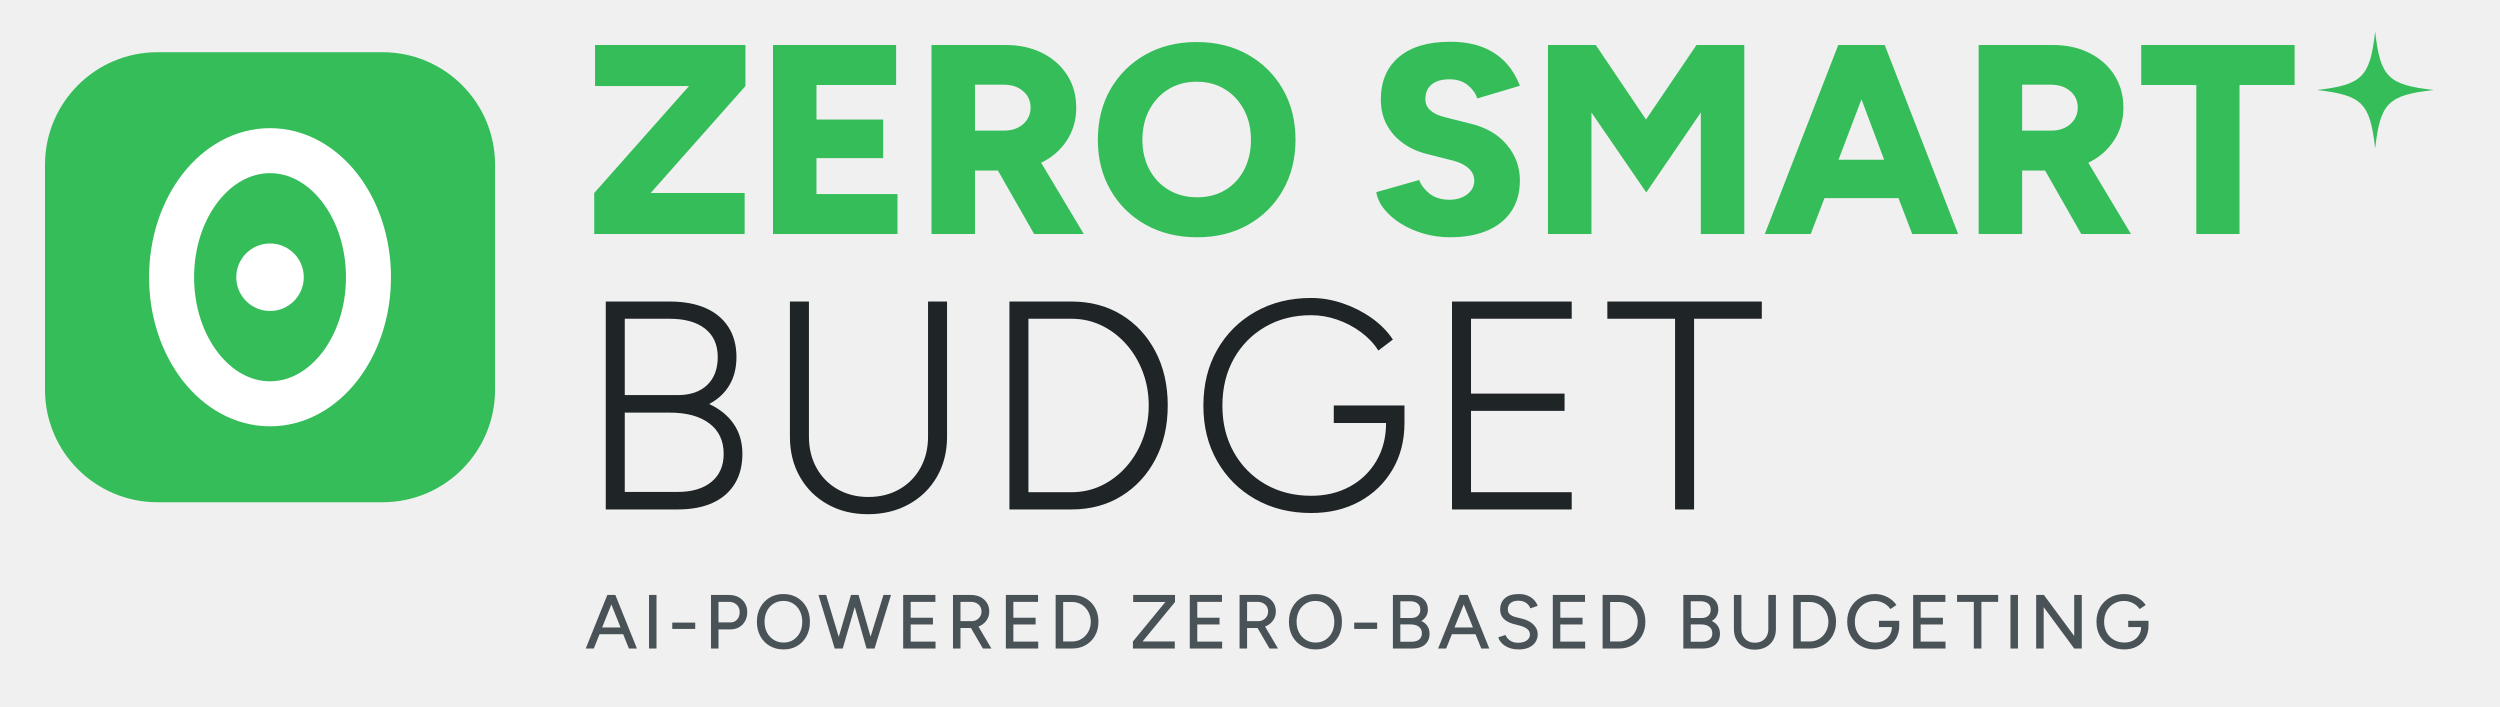
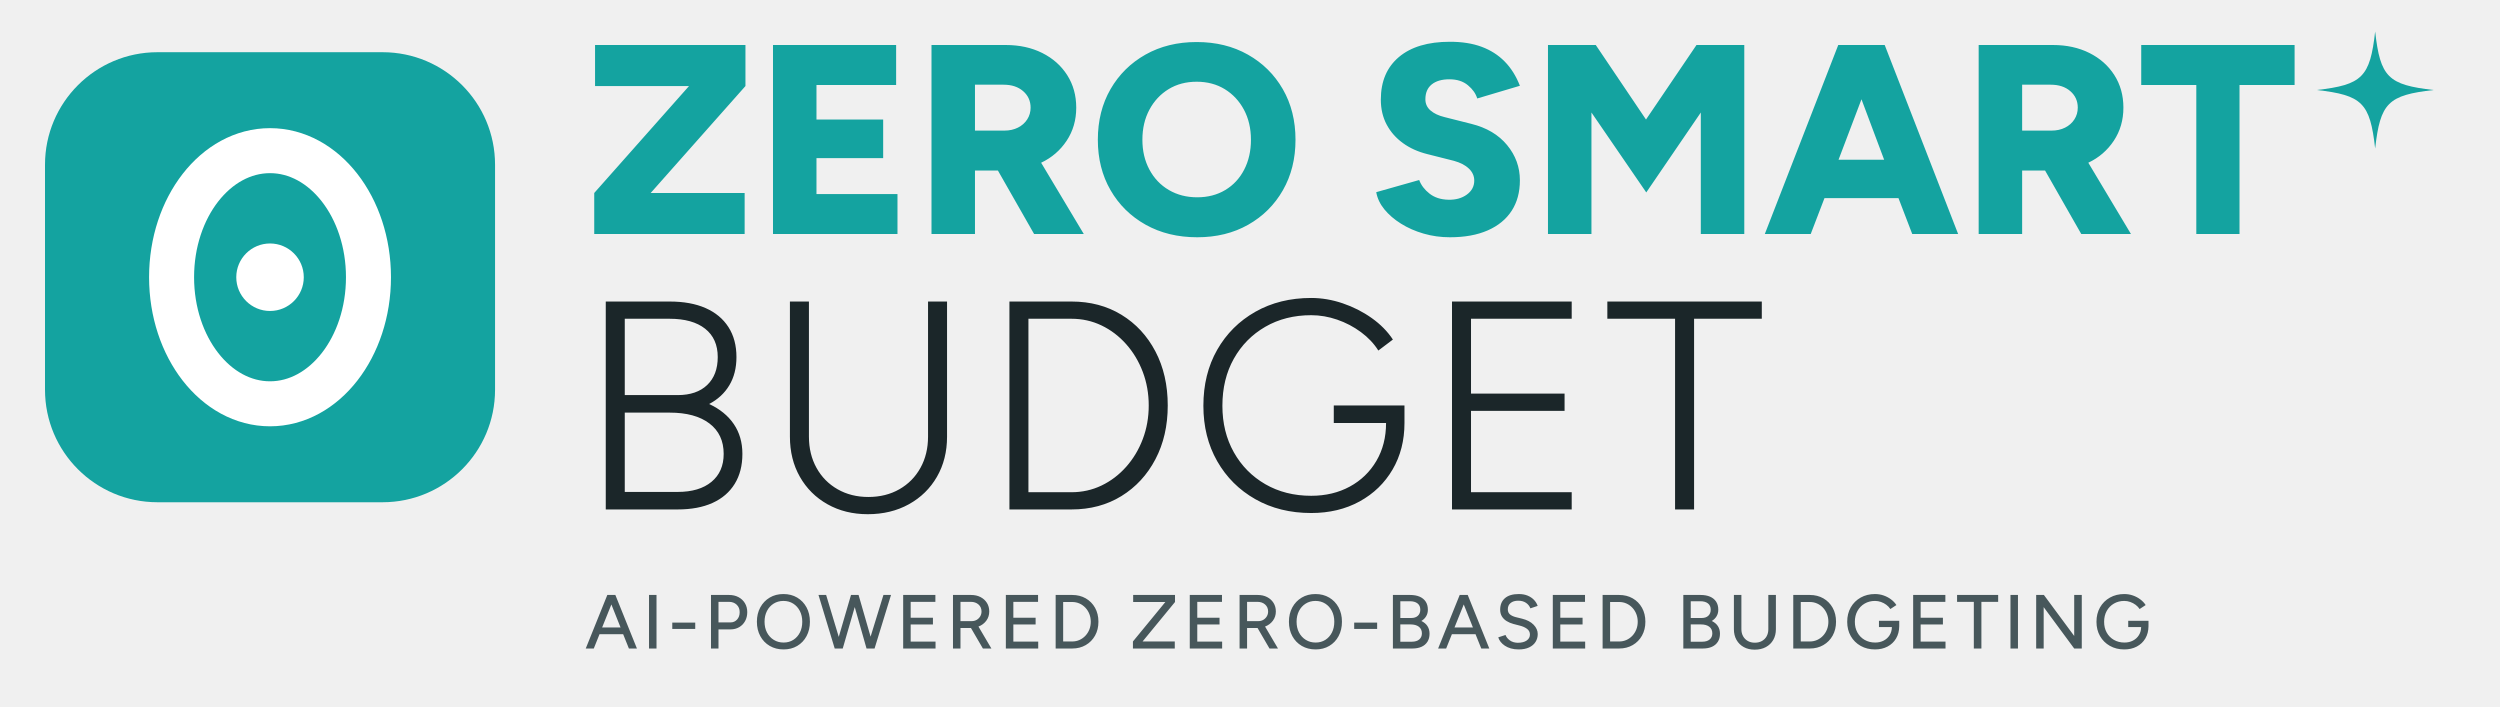
<svg xmlns="http://www.w3.org/2000/svg" viewBox="0 0 1111 314" width="1111" height="314" role="img" aria-label="Zero Smart Budget: AI-Powered Zero-Based Budgeting">
  <g transform="translate(20 23.2) scale(6.25)">
-     <rect width="32" height="32" rx="8" fill="#35bd59" />
+     <rect width="32" height="32" rx="8" fill="#14a3a0" />
    <ellipse cx="16" cy="16" rx="7" ry="9" fill="none" stroke="#fff" stroke-width="3.2" />
    <circle cx="16" cy="16" r="2.4" fill="#fff" />
  </g>
-   <path fill="#35bd59" d="M264.08 104.0V85.76L306.2 38.24H264.44V20.0H331.28V38.24L289.16 85.76H330.92V104.0Z M343.52 104.0V20.0H398.24V37.76H362.84V53.12H392.48V70.28H362.84V86.24H398.84V104.0Z M413.96 104.0V20.0H446.96Q456.08 20.0 463.16 23.54Q470.24 27.08 474.26 33.38Q478.28 39.68 478.28 47.84Q478.28 56.12 474.02 62.54Q469.76 68.96 462.68 72.32L481.64 104.0H459.56L443.48 75.8H433.28V104.0ZM433.28 58.04H446.36Q449.72 58.04 452.36 56.72Q455.0 55.4 456.5 53.06Q458.0 50.72 458.0 47.84Q458.0 43.4 454.7 40.52Q451.4 37.64 446.0 37.64H433.28Z M532.04 105.44Q519.08 105.44 509.12 99.86Q499.16 94.28 493.52 84.5Q487.88 74.72 487.88 62.12Q487.88 49.4 493.52 39.62Q499.16 29.84 509.06 24.26Q518.96 18.68 531.8 18.68Q544.64 18.68 554.54 24.26Q564.44 29.84 570.08 39.62Q575.72 49.4 575.72 62.12Q575.72 74.72 570.14 84.5Q564.56 94.28 554.72 99.86Q544.88 105.44 532.04 105.44ZM532.04 87.68Q539.12 87.68 544.52 84.44Q549.92 81.2 552.92 75.38Q555.92 69.56 555.92 62.12Q555.92 54.56 552.8 48.74Q549.68 42.92 544.28 39.62Q538.88 36.32 531.8 36.32Q524.72 36.32 519.32 39.62Q513.92 42.92 510.8 48.74Q507.68 54.56 507.68 62.12Q507.68 69.56 510.8 75.38Q513.92 81.2 519.44 84.44Q524.96 87.68 532.04 87.68Z  M644.36 105.44Q638.24 105.44 632.66 103.82Q627.08 102.2 622.58 99.38Q618.08 96.56 615.2 93.02Q612.32 89.48 611.6 85.4L630.68 80.0Q632 83.48 635.3 86.06Q638.6 88.64 643.64 88.76Q648.56 88.88 651.86 86.48Q655.16 84.08 655.16 80.24Q655.16 77.24 652.82 74.96Q650.48 72.68 646.16 71.48L634.28 68.48Q628.04 66.92 623.42 63.56Q618.8 60.2 616.22 55.34Q613.64 50.48 613.64 44.24Q613.64 32.12 621.68 25.34Q629.72 18.56 644.36 18.56Q652.4 18.56 658.4 20.78Q664.4 23.0 668.66 27.32Q672.92 31.64 675.44 38.12L656.48 43.76Q655.52 40.52 652.34 37.88Q649.16 35.24 644.12 35.24Q639.08 35.24 636.26 37.52Q633.44 39.8 633.44 44.12Q633.44 47.12 635.72 49.1Q638 51.08 641.96 52.04L653.84 55.04Q664.04 57.56 669.74 64.46Q675.44 71.36 675.44 80.12Q675.44 88.04 671.78 93.68Q668.12 99.32 661.16 102.38Q654.2 105.44 644.36 105.44Z M687.92 104.0V20.0H709.16L731.48 53.12L753.92 20.0H775.16V104.0H755.84V50.0L731.6 85.52L707.24 50.0V104.0Z M784.28 104.0 816.92 20.0H837.56L870.2 104.0H849.8L843.68 88.04H810.8L804.68 104.0ZM817.04 71.0H837.32L827.24 44.12Z M879.32 104.0V20.0H912.32Q921.44 20.0 928.52 23.54Q935.6 27.08 939.62 33.38Q943.64 39.68 943.64 47.84Q943.64 56.12 939.38 62.54Q935.12 68.96 928.04 72.32L947 104.0H924.92L908.84 75.8H898.64V104.0ZM898.64 58.04H911.72Q915.08 58.04 917.72 56.72Q920.36 55.4 921.86 53.06Q923.36 50.72 923.36 47.84Q923.36 43.4 920.06 40.52Q916.76 37.64 911.36 37.64H898.64Z M976.04 104.0V37.76H951.56V20.0H1019.72V37.76H995.24V104.0Z" />
-   <path fill="#35bd59" d="M1055.52,14 C1057.808,34.28 1061.24,37.712 1081.52,40 C1061.24,42.288 1057.808,45.72 1055.52,66 C1053.232,45.72 1049.8,42.288 1029.52,40 C1049.8,37.712 1053.232,34.28 1055.52,14 Z" />
-   <path fill="#1f2426" d="M269.2 226.4V134.0H297.58Q306.952 134.0 313.552 136.904Q320.152 139.808 323.716 145.352Q327.28 150.896 327.28 158.684Q327.28 165.944 324.112 171.224Q320.944 176.504 315.136 179.54Q322.264 182.84 326.092 188.45Q329.92 194.06 329.92 201.716Q329.92 209.504 326.488 215.048Q323.056 220.592 316.654 223.496Q310.252 226.4 301.144 226.4ZM277.648 218.612H301.144Q310.78 218.612 316.192 214.124Q321.604 209.636 321.604 201.716Q321.604 193.004 315.268 188.186Q308.932 183.368 297.58 183.368H277.648ZM277.648 175.58H301.144Q309.592 175.58 314.278 171.092Q318.964 166.604 318.964 158.684Q318.964 150.5 313.354 146.078Q307.744 141.656 297.58 141.656H277.648Z M385.624 228.512Q375.592 228.512 367.738 224.09Q359.884 219.668 355.462 211.88Q351.04 204.092 351.04 194.06V134.0H359.488V194.06Q359.488 201.848 362.854 207.92Q366.22 213.992 372.226 217.424Q378.232 220.856 385.888 220.856Q393.676 220.856 399.682 217.424Q405.688 213.992 409.054 207.92Q412.42 201.848 412.42 194.06V134.0H420.868V194.06Q420.868 204.092 416.38 211.88Q411.892 219.668 403.906 224.09Q395.92 228.512 385.624 228.512Z M448.588 226.4V134.0H476.176Q488.716 134.0 498.352 139.874Q507.988 145.748 513.466 156.176Q518.944 166.604 518.944 180.2Q518.944 193.664 513.466 204.092Q507.988 214.52 498.352 220.46Q488.716 226.4 476.176 226.4ZM457.036 218.744H476.176Q483.304 218.744 489.508 215.774Q495.712 212.804 500.464 207.458Q505.216 202.112 507.856 195.116Q510.496 188.12 510.496 180.2Q510.496 172.28 507.856 165.284Q505.216 158.288 500.464 152.942Q495.712 147.596 489.508 144.626Q483.304 141.656 476.176 141.656H457.036Z M582.7 227.984Q568.708 227.984 557.884 221.846Q547.06 215.708 540.922 204.95Q534.784 194.192 534.784 180.332Q534.784 166.208 540.922 155.45Q547.06 144.692 557.884 138.554Q568.708 132.416 582.7 132.416Q589.696 132.416 596.692 134.792Q603.688 137.168 609.562 141.326Q615.436 145.484 619 150.896L612.532 155.78Q609.628 151.16 604.81 147.596Q599.992 144.032 594.25 142.052Q588.508 140.072 582.7 140.072Q571.216 140.072 562.306 145.22Q553.396 150.368 548.314 159.41Q543.232 168.452 543.232 180.332Q543.232 191.948 548.314 200.99Q553.396 210.032 562.306 215.18Q571.216 220.328 582.7 220.328Q592.336 220.328 599.86 216.236Q607.384 212.144 611.674 204.818Q615.964 197.492 615.964 187.988H592.732V180.2H624.148V187.988Q624.148 199.604 618.868 208.646Q613.588 217.688 604.216 222.836Q594.844 227.984 582.7 227.984Z M645.268 226.4V134.0H698.464V141.656H653.716V174.92H695.296V182.576H653.716V218.744H698.464V226.4Z M744.4 226.4V141.656H714.304V134.0H782.944V141.656H752.848V226.4Z" />
-   <path fill="#495257" d="M260.306 288.2 269.894 264.4H273.464L283.052 288.2H279.482L276.932 281.842H266.426L263.876 288.2ZM267.582 278.85H275.776L271.696 268.616Z M288.424 288.2V264.4H291.756V288.2Z M298.76 279.496V276.674H308.96V279.496Z M315.964 288.2V264.4H323.988Q326.368 264.4 328.187 265.369Q330.006 266.338 331.043 268.055Q332.08 269.772 332.08 272.05Q332.08 274.26 331.128 275.994Q330.176 277.728 328.493 278.714Q326.81 279.7 324.634 279.7H319.296V288.2ZM319.296 276.606H324.6Q326.402 276.606 327.558 275.331Q328.714 274.056 328.714 272.05Q328.714 269.976 327.371 268.718Q326.028 267.46 323.954 267.46H319.296Z M348.23 288.608Q344.762 288.608 342.076 287.044Q339.39 285.48 337.877 282.692Q336.364 279.904 336.364 276.3Q336.364 272.696 337.877 269.925Q339.39 267.154 342.042 265.573Q344.694 263.992 348.162 263.992Q351.63 263.992 354.282 265.573Q356.934 267.154 358.43 269.925Q359.926 272.696 359.926 276.3Q359.926 279.904 358.43 282.692Q356.934 285.48 354.299 287.044Q351.664 288.608 348.23 288.608ZM348.23 285.548Q350.678 285.548 352.548 284.358Q354.418 283.168 355.472 281.094Q356.526 279.02 356.526 276.3Q356.526 273.614 355.455 271.523Q354.384 269.432 352.497 268.242Q350.61 267.052 348.162 267.052Q345.714 267.052 343.81 268.242Q341.906 269.432 340.835 271.523Q339.764 273.614 339.764 276.3Q339.764 279.02 340.852 281.094Q341.94 283.168 343.861 284.358Q345.782 285.548 348.23 285.548Z M370.942 288.2 363.734 264.4H367.134L372.744 283.032L378.184 264.4H381.55L386.888 282.93L392.6 264.4H395.966L388.656 288.2H385.086L379.85 269.772L374.512 288.2Z M401.372 288.2V264.4H415.686V267.46H404.704V274.532H414.598V277.524H404.704V285.14H415.754V288.2Z M423.506 288.2V264.4H431.53Q433.91 264.4 435.729 265.335Q437.548 266.27 438.585 267.919Q439.622 269.568 439.622 271.744Q439.622 274.09 438.296 275.858Q436.97 277.626 434.828 278.442L440.574 288.2H436.8L431.496 279.088H426.838V288.2ZM426.838 276.028H431.836Q433.06 276.028 434.029 275.467Q434.998 274.906 435.593 273.937Q436.188 272.968 436.188 271.744Q436.188 269.84 434.862 268.65Q433.536 267.46 431.428 267.46H426.838Z M447 288.2V264.4H461.314V267.46H450.332V274.532H460.226V277.524H450.332V285.14H461.382V288.2Z M469.134 288.2V264.4H476.478Q479.878 264.4 482.513 265.913Q485.148 267.426 486.644 270.112Q488.14 272.798 488.14 276.3Q488.14 279.768 486.644 282.454Q485.148 285.14 482.513 286.67Q479.878 288.2 476.478 288.2ZM472.466 285.072H476.478Q478.212 285.072 479.708 284.409Q481.204 283.746 482.343 282.539Q483.482 281.332 484.111 279.734Q484.74 278.136 484.74 276.3Q484.74 274.464 484.111 272.866Q483.482 271.268 482.343 270.061Q481.204 268.854 479.708 268.191Q478.212 267.528 476.478 267.528H472.466Z  M503.474 288.2V285.072L517.89 267.528H503.576V264.4H522.174V267.528L507.758 285.072H522.072V288.2Z M528.736 288.2V264.4H543.05V267.46H532.068V274.532H541.962V277.524H532.068V285.14H543.118V288.2Z M550.87 288.2V264.4H558.894Q561.274 264.4 563.093 265.335Q564.912 266.27 565.949 267.919Q566.986 269.568 566.986 271.744Q566.986 274.09 565.66 275.858Q564.334 277.626 562.192 278.442L567.938 288.2H564.164L558.86 279.088H554.202V288.2ZM554.202 276.028H559.2Q560.424 276.028 561.393 275.467Q562.362 274.906 562.957 273.937Q563.552 272.968 563.552 271.744Q563.552 269.84 562.226 268.65Q560.9 267.46 558.792 267.46H554.202Z M584.666 288.608Q581.198 288.608 578.512 287.044Q575.826 285.48 574.313 282.692Q572.8 279.904 572.8 276.3Q572.8 272.696 574.313 269.925Q575.826 267.154 578.478 265.573Q581.13 263.992 584.598 263.992Q588.066 263.992 590.718 265.573Q593.37 267.154 594.866 269.925Q596.362 272.696 596.362 276.3Q596.362 279.904 594.866 282.692Q593.37 285.48 590.735 287.044Q588.1 288.608 584.666 288.608ZM584.666 285.548Q587.114 285.548 588.984 284.358Q590.854 283.168 591.908 281.094Q592.962 279.02 592.962 276.3Q592.962 273.614 591.891 271.523Q590.82 269.432 588.933 268.242Q587.046 267.052 584.598 267.052Q582.15 267.052 580.246 268.242Q578.342 269.432 577.271 271.523Q576.2 273.614 576.2 276.3Q576.2 279.02 577.288 281.094Q578.376 283.168 580.297 284.358Q582.218 285.548 584.666 285.548Z M601.802 279.496V276.674H612.002V279.496Z M619.006 288.2V264.4H626.656Q629.104 264.4 630.855 265.148Q632.606 265.896 633.575 267.358Q634.544 268.82 634.544 270.962Q634.544 272.594 633.779 273.869Q633.014 275.144 631.654 275.96Q633.422 276.81 634.357 278.238Q635.292 279.666 635.292 281.638Q635.292 283.712 634.357 285.191Q633.422 286.67 631.722 287.435Q630.022 288.2 627.642 288.2ZM622.304 285.174H627.438Q629.546 285.174 630.719 284.171Q631.892 283.168 631.892 281.468Q631.892 279.564 630.549 278.527Q629.206 277.49 626.792 277.49H622.304ZM622.304 274.634H627.2Q629.036 274.634 630.107 273.648Q631.178 272.662 631.178 270.928Q631.178 269.126 629.954 268.157Q628.73 267.188 626.52 267.188H622.304Z M639.1 288.2 648.688 264.4H652.258L661.846 288.2H658.276L655.726 281.842H645.22L642.67 288.2ZM646.376 278.85H654.57L650.49 268.616Z M674.902 288.608Q672.998 288.608 671.451 288.166Q669.904 287.724 668.765 286.959Q667.626 286.194 666.878 285.242Q666.13 284.29 665.824 283.236L669.054 282.182Q669.564 283.576 670.992 284.596Q672.42 285.616 674.494 285.65Q677.01 285.65 678.455 284.647Q679.9 283.644 679.9 281.978Q679.9 280.448 678.642 279.479Q677.384 278.51 675.31 278.0L672.556 277.286Q670.924 276.844 669.581 276.028Q668.238 275.212 667.456 273.954Q666.674 272.696 666.674 270.928Q666.674 267.664 668.799 265.828Q670.924 263.992 674.936 263.992Q677.248 263.992 678.948 264.723Q680.648 265.454 681.753 266.644Q682.858 267.834 683.334 269.262L680.104 270.35Q679.526 268.82 678.132 267.885Q676.738 266.95 674.698 266.95Q672.556 266.95 671.315 267.97Q670.074 268.99 670.074 270.758Q670.074 272.254 671.043 273.053Q672.012 273.852 673.644 274.26L676.398 274.94Q679.73 275.756 681.549 277.643Q683.368 279.53 683.368 281.774Q683.368 283.712 682.399 285.259Q681.43 286.806 679.543 287.707Q677.656 288.608 674.902 288.608Z M690.066 288.2V264.4H704.38V267.46H693.398V274.532H703.292V277.524H693.398V285.14H704.448V288.2Z M712.2 288.2V264.4H719.544Q722.944 264.4 725.579 265.913Q728.214 267.426 729.71 270.112Q731.206 272.798 731.206 276.3Q731.206 279.768 729.71 282.454Q728.214 285.14 725.579 286.67Q722.944 288.2 719.544 288.2ZM715.532 285.072H719.544Q721.278 285.072 722.774 284.409Q724.27 283.746 725.409 282.539Q726.548 281.332 727.177 279.734Q727.806 278.136 727.806 276.3Q727.806 274.464 727.177 272.866Q726.548 271.268 725.409 270.061Q724.27 268.854 722.774 268.191Q721.278 267.528 719.544 267.528H715.532Z  M748.07 288.2V264.4H755.72Q758.168 264.4 759.919 265.148Q761.67 265.896 762.639 267.358Q763.608 268.82 763.608 270.962Q763.608 272.594 762.843 273.869Q762.078 275.144 760.718 275.96Q762.486 276.81 763.421 278.238Q764.356 279.666 764.356 281.638Q764.356 283.712 763.421 285.191Q762.486 286.67 760.786 287.435Q759.086 288.2 756.706 288.2ZM751.368 285.174H756.502Q758.61 285.174 759.783 284.171Q760.956 283.168 760.956 281.468Q760.956 279.564 759.613 278.527Q758.27 277.49 755.856 277.49H751.368ZM751.368 274.634H756.264Q758.1 274.634 759.171 273.648Q760.242 272.662 760.242 270.928Q760.242 269.126 759.018 268.157Q757.794 267.188 755.584 267.188H751.368Z M779.792 288.71Q777.038 288.71 774.947 287.571Q772.856 286.432 771.7 284.375Q770.544 282.318 770.544 279.632V264.4H773.876V279.632Q773.876 281.4 774.641 282.76Q775.406 284.12 776.749 284.868Q778.092 285.616 779.86 285.616Q781.628 285.616 782.988 284.868Q784.348 284.12 785.096 282.76Q785.844 281.4 785.844 279.632V264.4H789.21V279.632Q789.21 282.318 788.037 284.375Q786.864 286.432 784.739 287.571Q782.614 288.71 779.792 288.71Z M796.928 288.2V264.4H804.272Q807.672 264.4 810.307 265.913Q812.942 267.426 814.438 270.112Q815.934 272.798 815.934 276.3Q815.934 279.768 814.438 282.454Q812.942 285.14 810.307 286.67Q807.672 288.2 804.272 288.2ZM800.26 285.072H804.272Q806.006 285.072 807.502 284.409Q808.998 283.746 810.137 282.539Q811.276 281.332 811.905 279.734Q812.534 278.136 812.534 276.3Q812.534 274.464 811.905 272.866Q811.276 271.268 810.137 270.061Q808.998 268.854 807.502 268.191Q806.006 267.528 804.272 267.528H800.26Z M833.274 288.608Q829.67 288.608 826.865 287.027Q824.06 285.446 822.479 282.675Q820.898 279.904 820.898 276.334Q820.898 272.696 822.479 269.925Q824.06 267.154 826.865 265.573Q829.67 263.992 833.274 263.992Q835.246 263.992 837.065 264.621Q838.884 265.25 840.363 266.355Q841.842 267.46 842.76 268.888L840.074 270.656Q839.394 269.602 838.306 268.786Q837.218 267.97 835.909 267.511Q834.6 267.052 833.274 267.052Q830.656 267.052 828.633 268.242Q826.61 269.432 825.454 271.506Q824.298 273.58 824.298 276.334Q824.298 279.02 825.437 281.094Q826.576 283.168 828.633 284.358Q830.69 285.548 833.342 285.548Q835.45 285.548 837.116 284.681Q838.782 283.814 839.751 282.267Q840.72 280.72 840.754 278.68H835.008V275.892H844.018V278.34Q843.984 281.434 842.607 283.746Q841.23 286.058 838.816 287.333Q836.402 288.608 833.274 288.608Z M850.206 288.2V264.4H864.52V267.46H853.538V274.532H863.432V277.524H853.538V285.14H864.588V288.2Z M877.168 288.2V267.46H869.722V264.4H887.98V267.46H880.534V288.2Z M893.454 288.2V264.4H896.786V288.2Z M904.878 288.2V264.4H908.312L921.776 282.624V264.4H925.142V288.2H921.776L908.21 269.806V288.2Z M944.046 288.608Q940.442 288.608 937.637 287.027Q934.832 285.446 933.251 282.675Q931.67 279.904 931.67 276.334Q931.67 272.696 933.251 269.925Q934.832 267.154 937.637 265.573Q940.442 263.992 944.046 263.992Q946.018 263.992 947.837 264.621Q949.656 265.25 951.135 266.355Q952.614 267.46 953.532 268.888L950.846 270.656Q950.166 269.602 949.078 268.786Q947.99 267.97 946.681 267.511Q945.372 267.052 944.046 267.052Q941.428 267.052 939.405 268.242Q937.382 269.432 936.226 271.506Q935.07 273.58 935.07 276.334Q935.07 279.02 936.209 281.094Q937.348 283.168 939.405 284.358Q941.462 285.548 944.114 285.548Q946.222 285.548 947.888 284.681Q949.554 283.814 950.523 282.267Q951.492 280.72 951.526 278.68H945.78V275.892H954.79V278.34Q954.756 281.434 953.379 283.746Q952.002 286.058 949.588 287.333Q947.174 288.608 944.046 288.608Z" />
+   <path fill="#14a3a0" d="M264.08 104.0V85.76L306.2 38.24H264.44V20.0H331.28V38.24L289.16 85.76H330.92V104.0Z M343.52 104.0V20.0H398.24V37.76H362.84V53.12H392.48V70.28H362.84V86.24H398.84V104.0Z M413.96 104.0V20.0H446.96Q456.08 20.0 463.16 23.54Q470.24 27.08 474.26 33.38Q478.28 39.68 478.28 47.84Q478.28 56.12 474.02 62.54Q469.76 68.96 462.68 72.32L481.64 104.0H459.56L443.48 75.8H433.28V104.0ZM433.28 58.04H446.36Q449.72 58.04 452.36 56.72Q455.0 55.4 456.5 53.06Q458.0 50.72 458.0 47.84Q458.0 43.4 454.7 40.52Q451.4 37.64 446.0 37.64H433.28Z M532.04 105.44Q519.08 105.44 509.12 99.86Q499.16 94.28 493.52 84.5Q487.88 74.72 487.88 62.12Q487.88 49.4 493.52 39.62Q499.16 29.84 509.06 24.26Q518.96 18.68 531.8 18.68Q544.64 18.68 554.54 24.26Q564.44 29.84 570.08 39.62Q575.72 49.4 575.72 62.12Q575.72 74.72 570.14 84.5Q564.56 94.28 554.72 99.86Q544.88 105.44 532.04 105.44ZM532.04 87.68Q539.12 87.68 544.52 84.44Q549.92 81.2 552.92 75.38Q555.92 69.56 555.92 62.12Q555.92 54.56 552.8 48.74Q549.68 42.92 544.28 39.62Q538.88 36.32 531.8 36.32Q524.72 36.32 519.32 39.62Q513.92 42.92 510.8 48.74Q507.68 54.56 507.68 62.12Q507.68 69.56 510.8 75.38Q513.92 81.2 519.44 84.44Q524.96 87.68 532.04 87.68Z  M644.36 105.44Q638.24 105.44 632.66 103.82Q627.08 102.2 622.58 99.38Q618.08 96.56 615.2 93.02Q612.32 89.48 611.6 85.4L630.68 80.0Q632 83.48 635.3 86.06Q638.6 88.64 643.64 88.76Q648.56 88.88 651.86 86.48Q655.16 84.08 655.16 80.24Q655.16 77.24 652.82 74.96Q650.48 72.68 646.16 71.48L634.28 68.48Q628.04 66.92 623.42 63.56Q618.8 60.2 616.22 55.34Q613.64 50.48 613.64 44.24Q613.64 32.12 621.68 25.34Q629.72 18.56 644.36 18.56Q652.4 18.56 658.4 20.78Q664.4 23.0 668.66 27.32Q672.92 31.64 675.44 38.12L656.48 43.76Q655.52 40.52 652.34 37.88Q649.16 35.24 644.12 35.24Q639.08 35.24 636.26 37.52Q633.44 39.8 633.44 44.12Q633.44 47.12 635.72 49.1Q638 51.08 641.96 52.04L653.84 55.04Q664.04 57.56 669.74 64.46Q675.44 71.36 675.44 80.12Q675.44 88.04 671.78 93.68Q668.12 99.32 661.16 102.38Q654.2 105.44 644.36 105.44Z M687.92 104.0V20.0H709.16L731.48 53.12L753.92 20.0H775.16V104.0H755.84V50.0L731.6 85.52L707.24 50.0V104.0Z M784.28 104.0 816.92 20.0H837.56L870.2 104.0H849.8L843.68 88.04H810.8L804.68 104.0ZM817.04 71.0H837.32L827.24 44.12Z M879.32 104.0V20.0H912.32Q921.44 20.0 928.52 23.54Q935.6 27.08 939.62 33.38Q943.64 39.68 943.64 47.84Q943.64 56.12 939.38 62.54Q935.12 68.96 928.04 72.32L947 104.0H924.92L908.84 75.8H898.64V104.0ZM898.64 58.04H911.72Q915.08 58.04 917.72 56.72Q920.36 55.4 921.86 53.06Q923.36 50.72 923.36 47.84Q923.36 43.4 920.06 40.52Q916.76 37.64 911.36 37.64H898.64Z M976.04 104.0V37.76H951.56V20.0H1019.72V37.76H995.24V104.0Z" />
+   <path fill="#14a3a0" d="M1055.52,14 C1057.808,34.28 1061.24,37.712 1081.52,40 C1061.24,42.288 1057.808,45.72 1055.52,66 C1053.232,45.72 1049.8,42.288 1029.52,40 C1049.8,37.712 1053.232,34.28 1055.52,14 Z" />
+   <path fill="#1b2629" d="M269.2 226.4V134.0H297.58Q306.952 134.0 313.552 136.904Q320.152 139.808 323.716 145.352Q327.28 150.896 327.28 158.684Q327.28 165.944 324.112 171.224Q320.944 176.504 315.136 179.54Q322.264 182.84 326.092 188.45Q329.92 194.06 329.92 201.716Q329.92 209.504 326.488 215.048Q323.056 220.592 316.654 223.496Q310.252 226.4 301.144 226.4ZM277.648 218.612H301.144Q310.78 218.612 316.192 214.124Q321.604 209.636 321.604 201.716Q321.604 193.004 315.268 188.186Q308.932 183.368 297.58 183.368H277.648ZM277.648 175.58H301.144Q309.592 175.58 314.278 171.092Q318.964 166.604 318.964 158.684Q318.964 150.5 313.354 146.078Q307.744 141.656 297.58 141.656H277.648Z M385.624 228.512Q375.592 228.512 367.738 224.09Q359.884 219.668 355.462 211.88Q351.04 204.092 351.04 194.06V134.0H359.488V194.06Q359.488 201.848 362.854 207.92Q366.22 213.992 372.226 217.424Q378.232 220.856 385.888 220.856Q393.676 220.856 399.682 217.424Q405.688 213.992 409.054 207.92Q412.42 201.848 412.42 194.06V134.0H420.868V194.06Q420.868 204.092 416.38 211.88Q411.892 219.668 403.906 224.09Q395.92 228.512 385.624 228.512Z M448.588 226.4V134.0H476.176Q488.716 134.0 498.352 139.874Q507.988 145.748 513.466 156.176Q518.944 166.604 518.944 180.2Q518.944 193.664 513.466 204.092Q507.988 214.52 498.352 220.46Q488.716 226.4 476.176 226.4ZM457.036 218.744H476.176Q483.304 218.744 489.508 215.774Q495.712 212.804 500.464 207.458Q505.216 202.112 507.856 195.116Q510.496 188.12 510.496 180.2Q510.496 172.28 507.856 165.284Q505.216 158.288 500.464 152.942Q495.712 147.596 489.508 144.626Q483.304 141.656 476.176 141.656H457.036Z M582.7 227.984Q568.708 227.984 557.884 221.846Q547.06 215.708 540.922 204.95Q534.784 194.192 534.784 180.332Q534.784 166.208 540.922 155.45Q547.06 144.692 557.884 138.554Q568.708 132.416 582.7 132.416Q589.696 132.416 596.692 134.792Q603.688 137.168 609.562 141.326Q615.436 145.484 619 150.896L612.532 155.78Q609.628 151.16 604.81 147.596Q599.992 144.032 594.25 142.052Q588.508 140.072 582.7 140.072Q571.216 140.072 562.306 145.22Q553.396 150.368 548.314 159.41Q543.232 168.452 543.232 180.332Q543.232 191.948 548.314 200.99Q553.396 210.032 562.306 215.18Q571.216 220.328 582.7 220.328Q592.336 220.328 599.86 216.236Q607.384 212.144 611.674 204.818Q615.964 197.492 615.964 187.988H592.732V180.2H624.148V187.988Q624.148 199.604 618.868 208.646Q613.588 217.688 604.216 222.836Q594.844 227.984 582.7 227.984Z M645.268 226.4V134.0H698.464V141.656H653.716V174.92H695.296V182.576H653.716V218.744H698.464V226.4Z M744.4 226.4V141.656H714.304V134.0H782.944V141.656H752.848V226.4Z" />
+   <path fill="#47575b" d="M260.306 288.2 269.894 264.4H273.464L283.052 288.2H279.482L276.932 281.842H266.426L263.876 288.2ZM267.582 278.85H275.776L271.696 268.616Z M288.424 288.2V264.4H291.756V288.2Z M298.76 279.496V276.674H308.96V279.496Z M315.964 288.2V264.4H323.988Q326.368 264.4 328.187 265.369Q330.006 266.338 331.043 268.055Q332.08 269.772 332.08 272.05Q332.08 274.26 331.128 275.994Q330.176 277.728 328.493 278.714Q326.81 279.7 324.634 279.7H319.296V288.2ZM319.296 276.606H324.6Q326.402 276.606 327.558 275.331Q328.714 274.056 328.714 272.05Q328.714 269.976 327.371 268.718Q326.028 267.46 323.954 267.46H319.296Z M348.23 288.608Q344.762 288.608 342.076 287.044Q339.39 285.48 337.877 282.692Q336.364 279.904 336.364 276.3Q336.364 272.696 337.877 269.925Q339.39 267.154 342.042 265.573Q344.694 263.992 348.162 263.992Q351.63 263.992 354.282 265.573Q356.934 267.154 358.43 269.925Q359.926 272.696 359.926 276.3Q359.926 279.904 358.43 282.692Q356.934 285.48 354.299 287.044Q351.664 288.608 348.23 288.608ZM348.23 285.548Q350.678 285.548 352.548 284.358Q354.418 283.168 355.472 281.094Q356.526 279.02 356.526 276.3Q356.526 273.614 355.455 271.523Q354.384 269.432 352.497 268.242Q350.61 267.052 348.162 267.052Q345.714 267.052 343.81 268.242Q341.906 269.432 340.835 271.523Q339.764 273.614 339.764 276.3Q339.764 279.02 340.852 281.094Q341.94 283.168 343.861 284.358Q345.782 285.548 348.23 285.548Z M370.942 288.2 363.734 264.4H367.134L372.744 283.032L378.184 264.4H381.55L386.888 282.93L392.6 264.4H395.966L388.656 288.2H385.086L379.85 269.772L374.512 288.2Z M401.372 288.2V264.4H415.686V267.46H404.704V274.532H414.598V277.524H404.704V285.14H415.754V288.2Z M423.506 288.2V264.4H431.53Q433.91 264.4 435.729 265.335Q437.548 266.27 438.585 267.919Q439.622 269.568 439.622 271.744Q439.622 274.09 438.296 275.858Q436.97 277.626 434.828 278.442L440.574 288.2H436.8L431.496 279.088H426.838V288.2ZM426.838 276.028H431.836Q433.06 276.028 434.029 275.467Q434.998 274.906 435.593 273.937Q436.188 272.968 436.188 271.744Q436.188 269.84 434.862 268.65Q433.536 267.46 431.428 267.46H426.838Z M447 288.2V264.4H461.314V267.46H450.332V274.532H460.226V277.524H450.332V285.14H461.382V288.2Z M469.134 288.2V264.4H476.478Q479.878 264.4 482.513 265.913Q485.148 267.426 486.644 270.112Q488.14 272.798 488.14 276.3Q488.14 279.768 486.644 282.454Q485.148 285.14 482.513 286.67Q479.878 288.2 476.478 288.2ZM472.466 285.072H476.478Q478.212 285.072 479.708 284.409Q481.204 283.746 482.343 282.539Q483.482 281.332 484.111 279.734Q484.74 278.136 484.74 276.3Q484.74 274.464 484.111 272.866Q483.482 271.268 482.343 270.061Q481.204 268.854 479.708 268.191Q478.212 267.528 476.478 267.528H472.466Z  M503.474 288.2V285.072L517.89 267.528H503.576V264.4H522.174V267.528L507.758 285.072H522.072V288.2Z M528.736 288.2V264.4H543.05V267.46H532.068V274.532H541.962V277.524H532.068V285.14H543.118V288.2Z M550.87 288.2V264.4H558.894Q561.274 264.4 563.093 265.335Q564.912 266.27 565.949 267.919Q566.986 269.568 566.986 271.744Q566.986 274.09 565.66 275.858Q564.334 277.626 562.192 278.442L567.938 288.2H564.164L558.86 279.088H554.202V288.2ZM554.202 276.028H559.2Q560.424 276.028 561.393 275.467Q562.362 274.906 562.957 273.937Q563.552 272.968 563.552 271.744Q563.552 269.84 562.226 268.65Q560.9 267.46 558.792 267.46H554.202Z M584.666 288.608Q581.198 288.608 578.512 287.044Q575.826 285.48 574.313 282.692Q572.8 279.904 572.8 276.3Q572.8 272.696 574.313 269.925Q575.826 267.154 578.478 265.573Q581.13 263.992 584.598 263.992Q588.066 263.992 590.718 265.573Q593.37 267.154 594.866 269.925Q596.362 272.696 596.362 276.3Q596.362 279.904 594.866 282.692Q593.37 285.48 590.735 287.044Q588.1 288.608 584.666 288.608ZM584.666 285.548Q587.114 285.548 588.984 284.358Q590.854 283.168 591.908 281.094Q592.962 279.02 592.962 276.3Q592.962 273.614 591.891 271.523Q590.82 269.432 588.933 268.242Q587.046 267.052 584.598 267.052Q582.15 267.052 580.246 268.242Q578.342 269.432 577.271 271.523Q576.2 273.614 576.2 276.3Q576.2 279.02 577.288 281.094Q578.376 283.168 580.297 284.358Q582.218 285.548 584.666 285.548Z M601.802 279.496V276.674H612.002V279.496Z M619.006 288.2V264.4H626.656Q629.104 264.4 630.855 265.148Q632.606 265.896 633.575 267.358Q634.544 268.82 634.544 270.962Q634.544 272.594 633.779 273.869Q633.014 275.144 631.654 275.96Q633.422 276.81 634.357 278.238Q635.292 279.666 635.292 281.638Q635.292 283.712 634.357 285.191Q633.422 286.67 631.722 287.435Q630.022 288.2 627.642 288.2ZM622.304 285.174H627.438Q629.546 285.174 630.719 284.171Q631.892 283.168 631.892 281.468Q631.892 279.564 630.549 278.527Q629.206 277.49 626.792 277.49H622.304ZM622.304 274.634H627.2Q629.036 274.634 630.107 273.648Q631.178 272.662 631.178 270.928Q631.178 269.126 629.954 268.157Q628.73 267.188 626.52 267.188H622.304Z M639.1 288.2 648.688 264.4H652.258L661.846 288.2H658.276L655.726 281.842H645.22L642.67 288.2ZM646.376 278.85H654.57L650.49 268.616Z M674.902 288.608Q672.998 288.608 671.451 288.166Q669.904 287.724 668.765 286.959Q667.626 286.194 666.878 285.242Q666.13 284.29 665.824 283.236L669.054 282.182Q669.564 283.576 670.992 284.596Q672.42 285.616 674.494 285.65Q677.01 285.65 678.455 284.647Q679.9 283.644 679.9 281.978Q679.9 280.448 678.642 279.479Q677.384 278.51 675.31 278.0L672.556 277.286Q670.924 276.844 669.581 276.028Q668.238 275.212 667.456 273.954Q666.674 272.696 666.674 270.928Q666.674 267.664 668.799 265.828Q670.924 263.992 674.936 263.992Q677.248 263.992 678.948 264.723Q680.648 265.454 681.753 266.644Q682.858 267.834 683.334 269.262L680.104 270.35Q679.526 268.82 678.132 267.885Q676.738 266.95 674.698 266.95Q672.556 266.95 671.315 267.97Q670.074 268.99 670.074 270.758Q670.074 272.254 671.043 273.053Q672.012 273.852 673.644 274.26L676.398 274.94Q679.73 275.756 681.549 277.643Q683.368 279.53 683.368 281.774Q683.368 283.712 682.399 285.259Q681.43 286.806 679.543 287.707Q677.656 288.608 674.902 288.608Z M690.066 288.2V264.4H704.38V267.46H693.398V274.532H703.292V277.524H693.398V285.14H704.448V288.2Z M712.2 288.2V264.4H719.544Q722.944 264.4 725.579 265.913Q728.214 267.426 729.71 270.112Q731.206 272.798 731.206 276.3Q731.206 279.768 729.71 282.454Q728.214 285.14 725.579 286.67Q722.944 288.2 719.544 288.2ZM715.532 285.072H719.544Q721.278 285.072 722.774 284.409Q724.27 283.746 725.409 282.539Q726.548 281.332 727.177 279.734Q727.806 278.136 727.806 276.3Q727.806 274.464 727.177 272.866Q726.548 271.268 725.409 270.061Q724.27 268.854 722.774 268.191Q721.278 267.528 719.544 267.528H715.532Z  M748.07 288.2V264.4H755.72Q758.168 264.4 759.919 265.148Q761.67 265.896 762.639 267.358Q763.608 268.82 763.608 270.962Q763.608 272.594 762.843 273.869Q762.078 275.144 760.718 275.96Q762.486 276.81 763.421 278.238Q764.356 279.666 764.356 281.638Q764.356 283.712 763.421 285.191Q762.486 286.67 760.786 287.435Q759.086 288.2 756.706 288.2ZM751.368 285.174H756.502Q758.61 285.174 759.783 284.171Q760.956 283.168 760.956 281.468Q760.956 279.564 759.613 278.527Q758.27 277.49 755.856 277.49H751.368ZM751.368 274.634H756.264Q758.1 274.634 759.171 273.648Q760.242 272.662 760.242 270.928Q760.242 269.126 759.018 268.157Q757.794 267.188 755.584 267.188H751.368Z M779.792 288.71Q777.038 288.71 774.947 287.571Q772.856 286.432 771.7 284.375Q770.544 282.318 770.544 279.632V264.4H773.876V279.632Q773.876 281.4 774.641 282.76Q775.406 284.12 776.749 284.868Q778.092 285.616 779.86 285.616Q781.628 285.616 782.988 284.868Q784.348 284.12 785.096 282.76Q785.844 281.4 785.844 279.632V264.4H789.21V279.632Q789.21 282.318 788.037 284.375Q786.864 286.432 784.739 287.571Q782.614 288.71 779.792 288.71Z M796.928 288.2V264.4H804.272Q807.672 264.4 810.307 265.913Q812.942 267.426 814.438 270.112Q815.934 272.798 815.934 276.3Q815.934 279.768 814.438 282.454Q812.942 285.14 810.307 286.67Q807.672 288.2 804.272 288.2ZM800.26 285.072H804.272Q806.006 285.072 807.502 284.409Q808.998 283.746 810.137 282.539Q811.276 281.332 811.905 279.734Q812.534 278.136 812.534 276.3Q812.534 274.464 811.905 272.866Q811.276 271.268 810.137 270.061Q808.998 268.854 807.502 268.191Q806.006 267.528 804.272 267.528H800.26Z M833.274 288.608Q829.67 288.608 826.865 287.027Q824.06 285.446 822.479 282.675Q820.898 279.904 820.898 276.334Q820.898 272.696 822.479 269.925Q824.06 267.154 826.865 265.573Q829.67 263.992 833.274 263.992Q835.246 263.992 837.065 264.621Q838.884 265.25 840.363 266.355Q841.842 267.46 842.76 268.888L840.074 270.656Q839.394 269.602 838.306 268.786Q837.218 267.97 835.909 267.511Q834.6 267.052 833.274 267.052Q830.656 267.052 828.633 268.242Q826.61 269.432 825.454 271.506Q824.298 273.58 824.298 276.334Q824.298 279.02 825.437 281.094Q826.576 283.168 828.633 284.358Q830.69 285.548 833.342 285.548Q835.45 285.548 837.116 284.681Q838.782 283.814 839.751 282.267Q840.72 280.72 840.754 278.68H835.008V275.892H844.018V278.34Q843.984 281.434 842.607 283.746Q841.23 286.058 838.816 287.333Q836.402 288.608 833.274 288.608Z M850.206 288.2V264.4H864.52V267.46H853.538V274.532H863.432V277.524H853.538V285.14H864.588V288.2Z M877.168 288.2V267.46H869.722V264.4H887.98V267.46H880.534V288.2Z M893.454 288.2V264.4H896.786V288.2Z M904.878 288.2V264.4H908.312L921.776 282.624V264.4H925.142V288.2H921.776L908.21 269.806V288.2Z M944.046 288.608Q940.442 288.608 937.637 287.027Q934.832 285.446 933.251 282.675Q931.67 279.904 931.67 276.334Q931.67 272.696 933.251 269.925Q934.832 267.154 937.637 265.573Q940.442 263.992 944.046 263.992Q946.018 263.992 947.837 264.621Q949.656 265.25 951.135 266.355Q952.614 267.46 953.532 268.888L950.846 270.656Q950.166 269.602 949.078 268.786Q947.99 267.97 946.681 267.511Q945.372 267.052 944.046 267.052Q941.428 267.052 939.405 268.242Q937.382 269.432 936.226 271.506Q935.07 273.58 935.07 276.334Q935.07 279.02 936.209 281.094Q937.348 283.168 939.405 284.358Q941.462 285.548 944.114 285.548Q946.222 285.548 947.888 284.681Q949.554 283.814 950.523 282.267Q951.492 280.72 951.526 278.68H945.78V275.892H954.79V278.34Q954.756 281.434 953.379 283.746Q952.002 286.058 949.588 287.333Q947.174 288.608 944.046 288.608Z" />
</svg>
